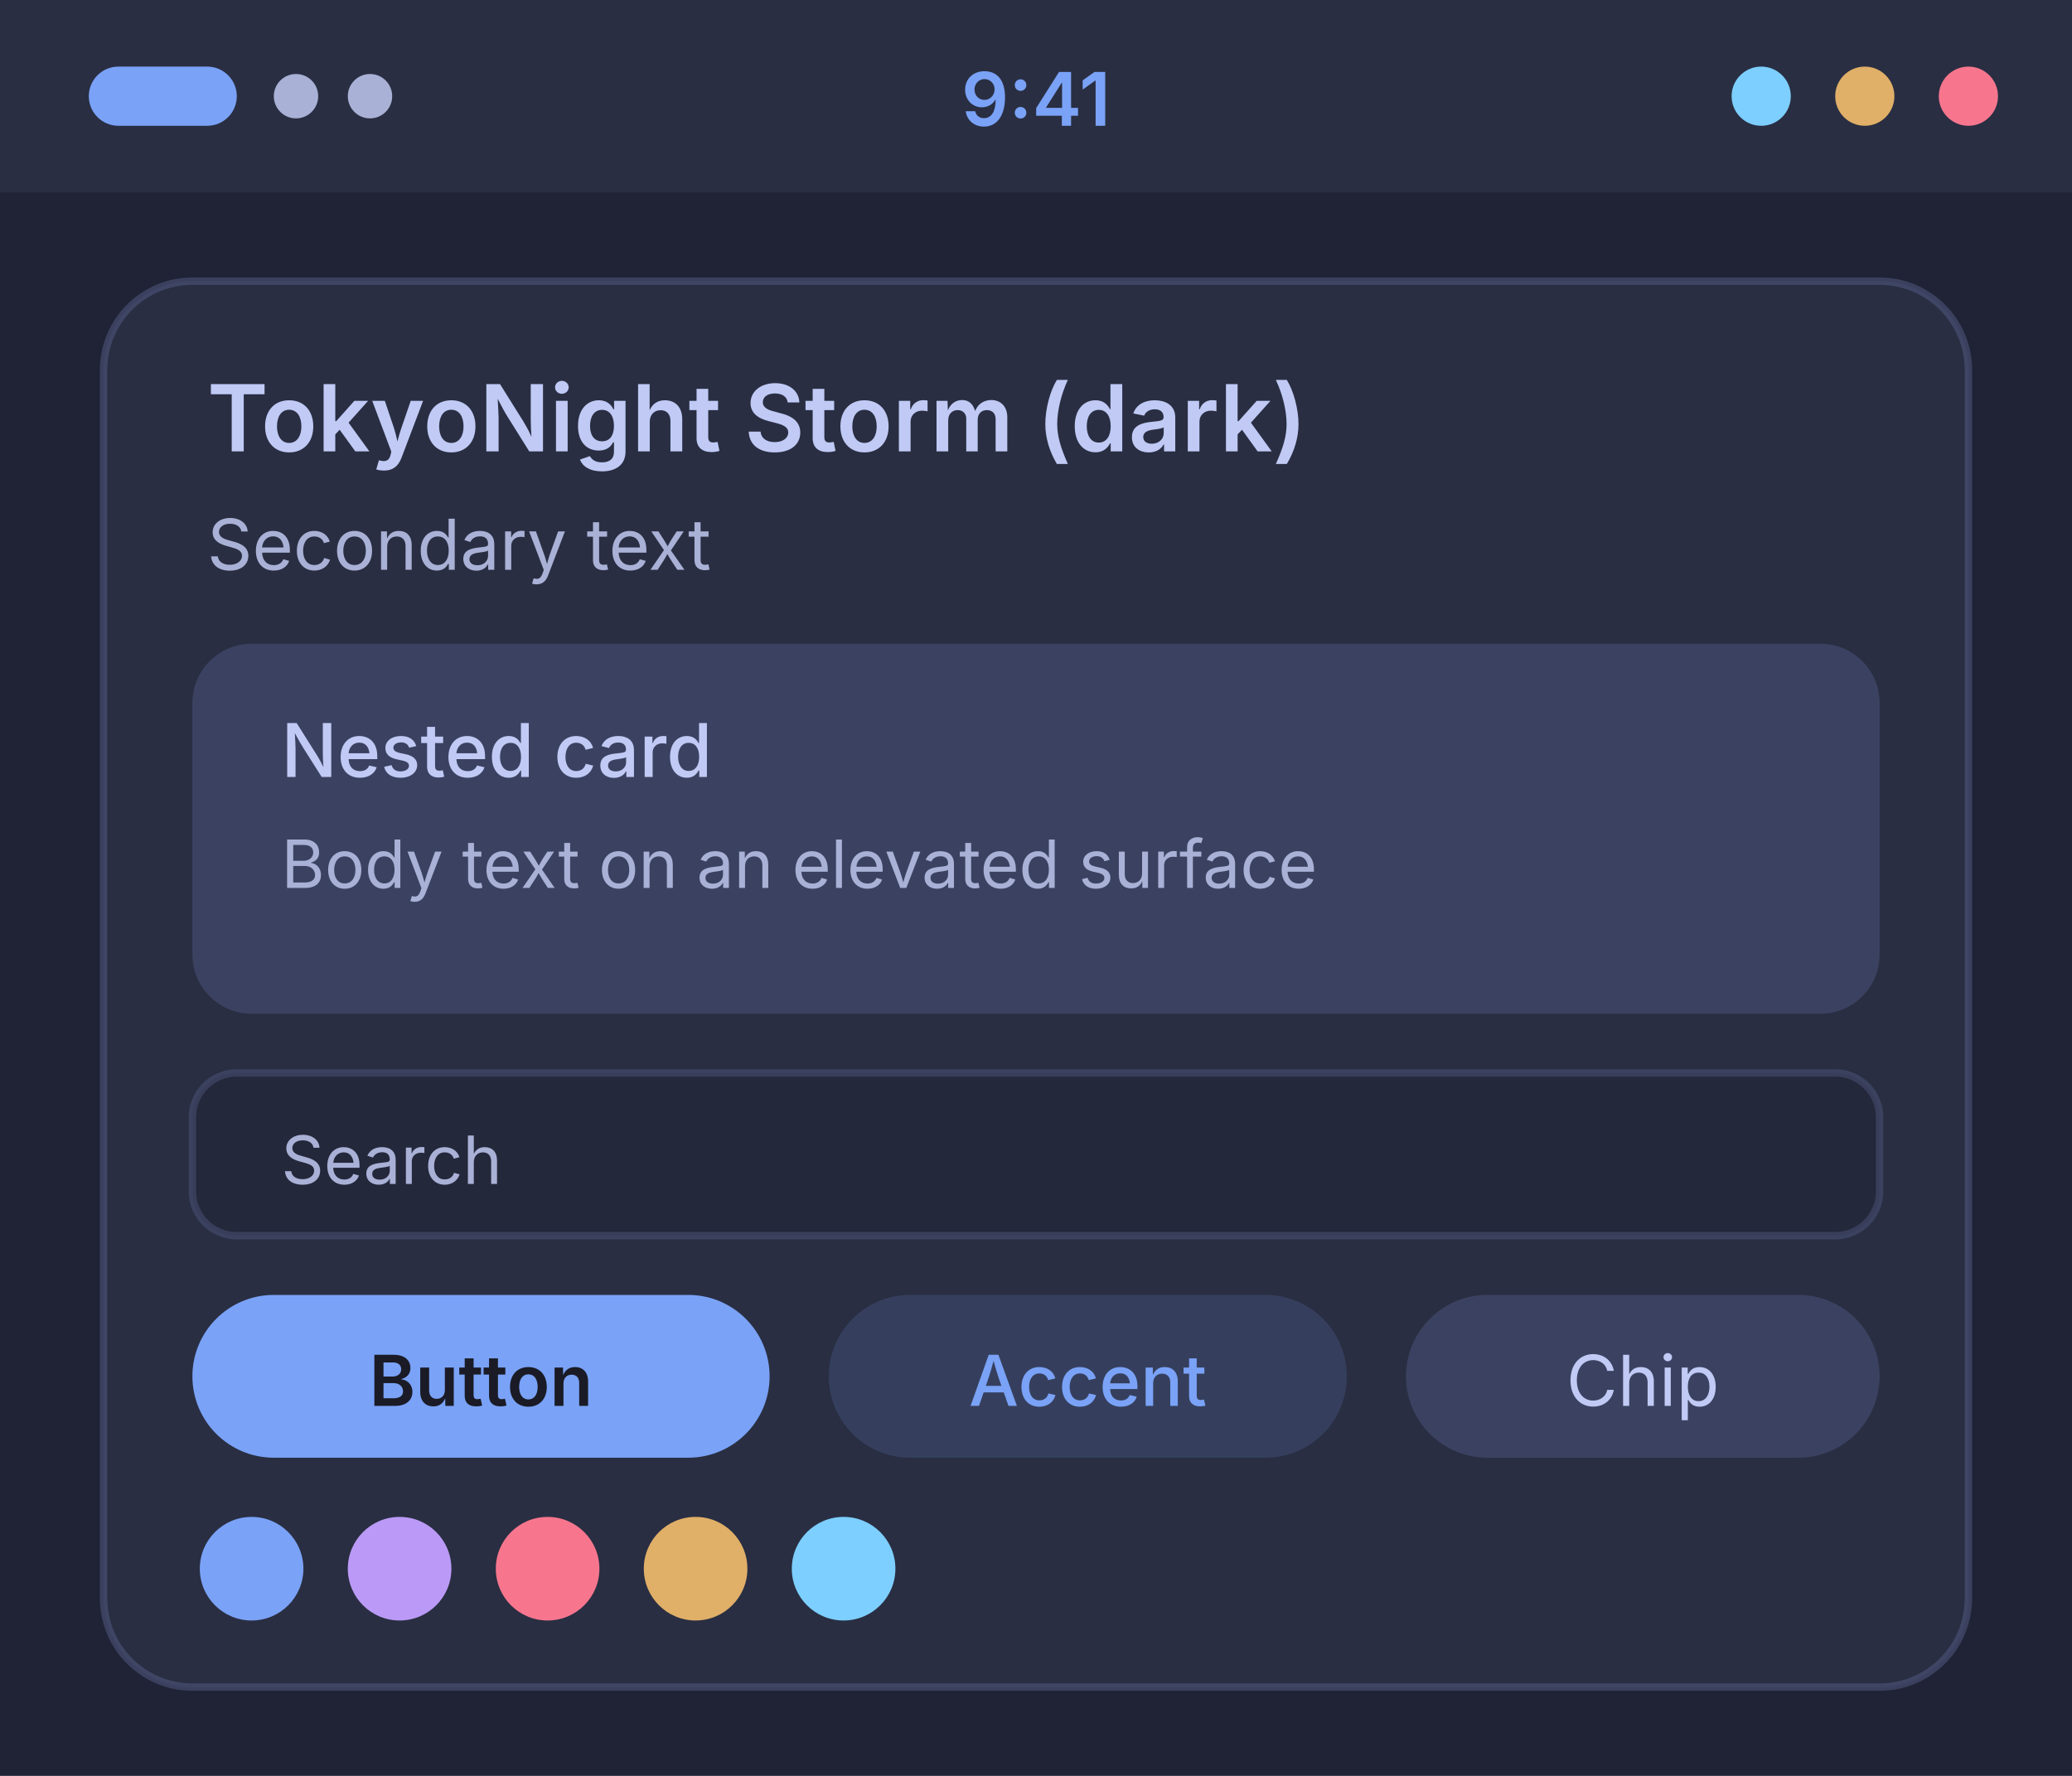
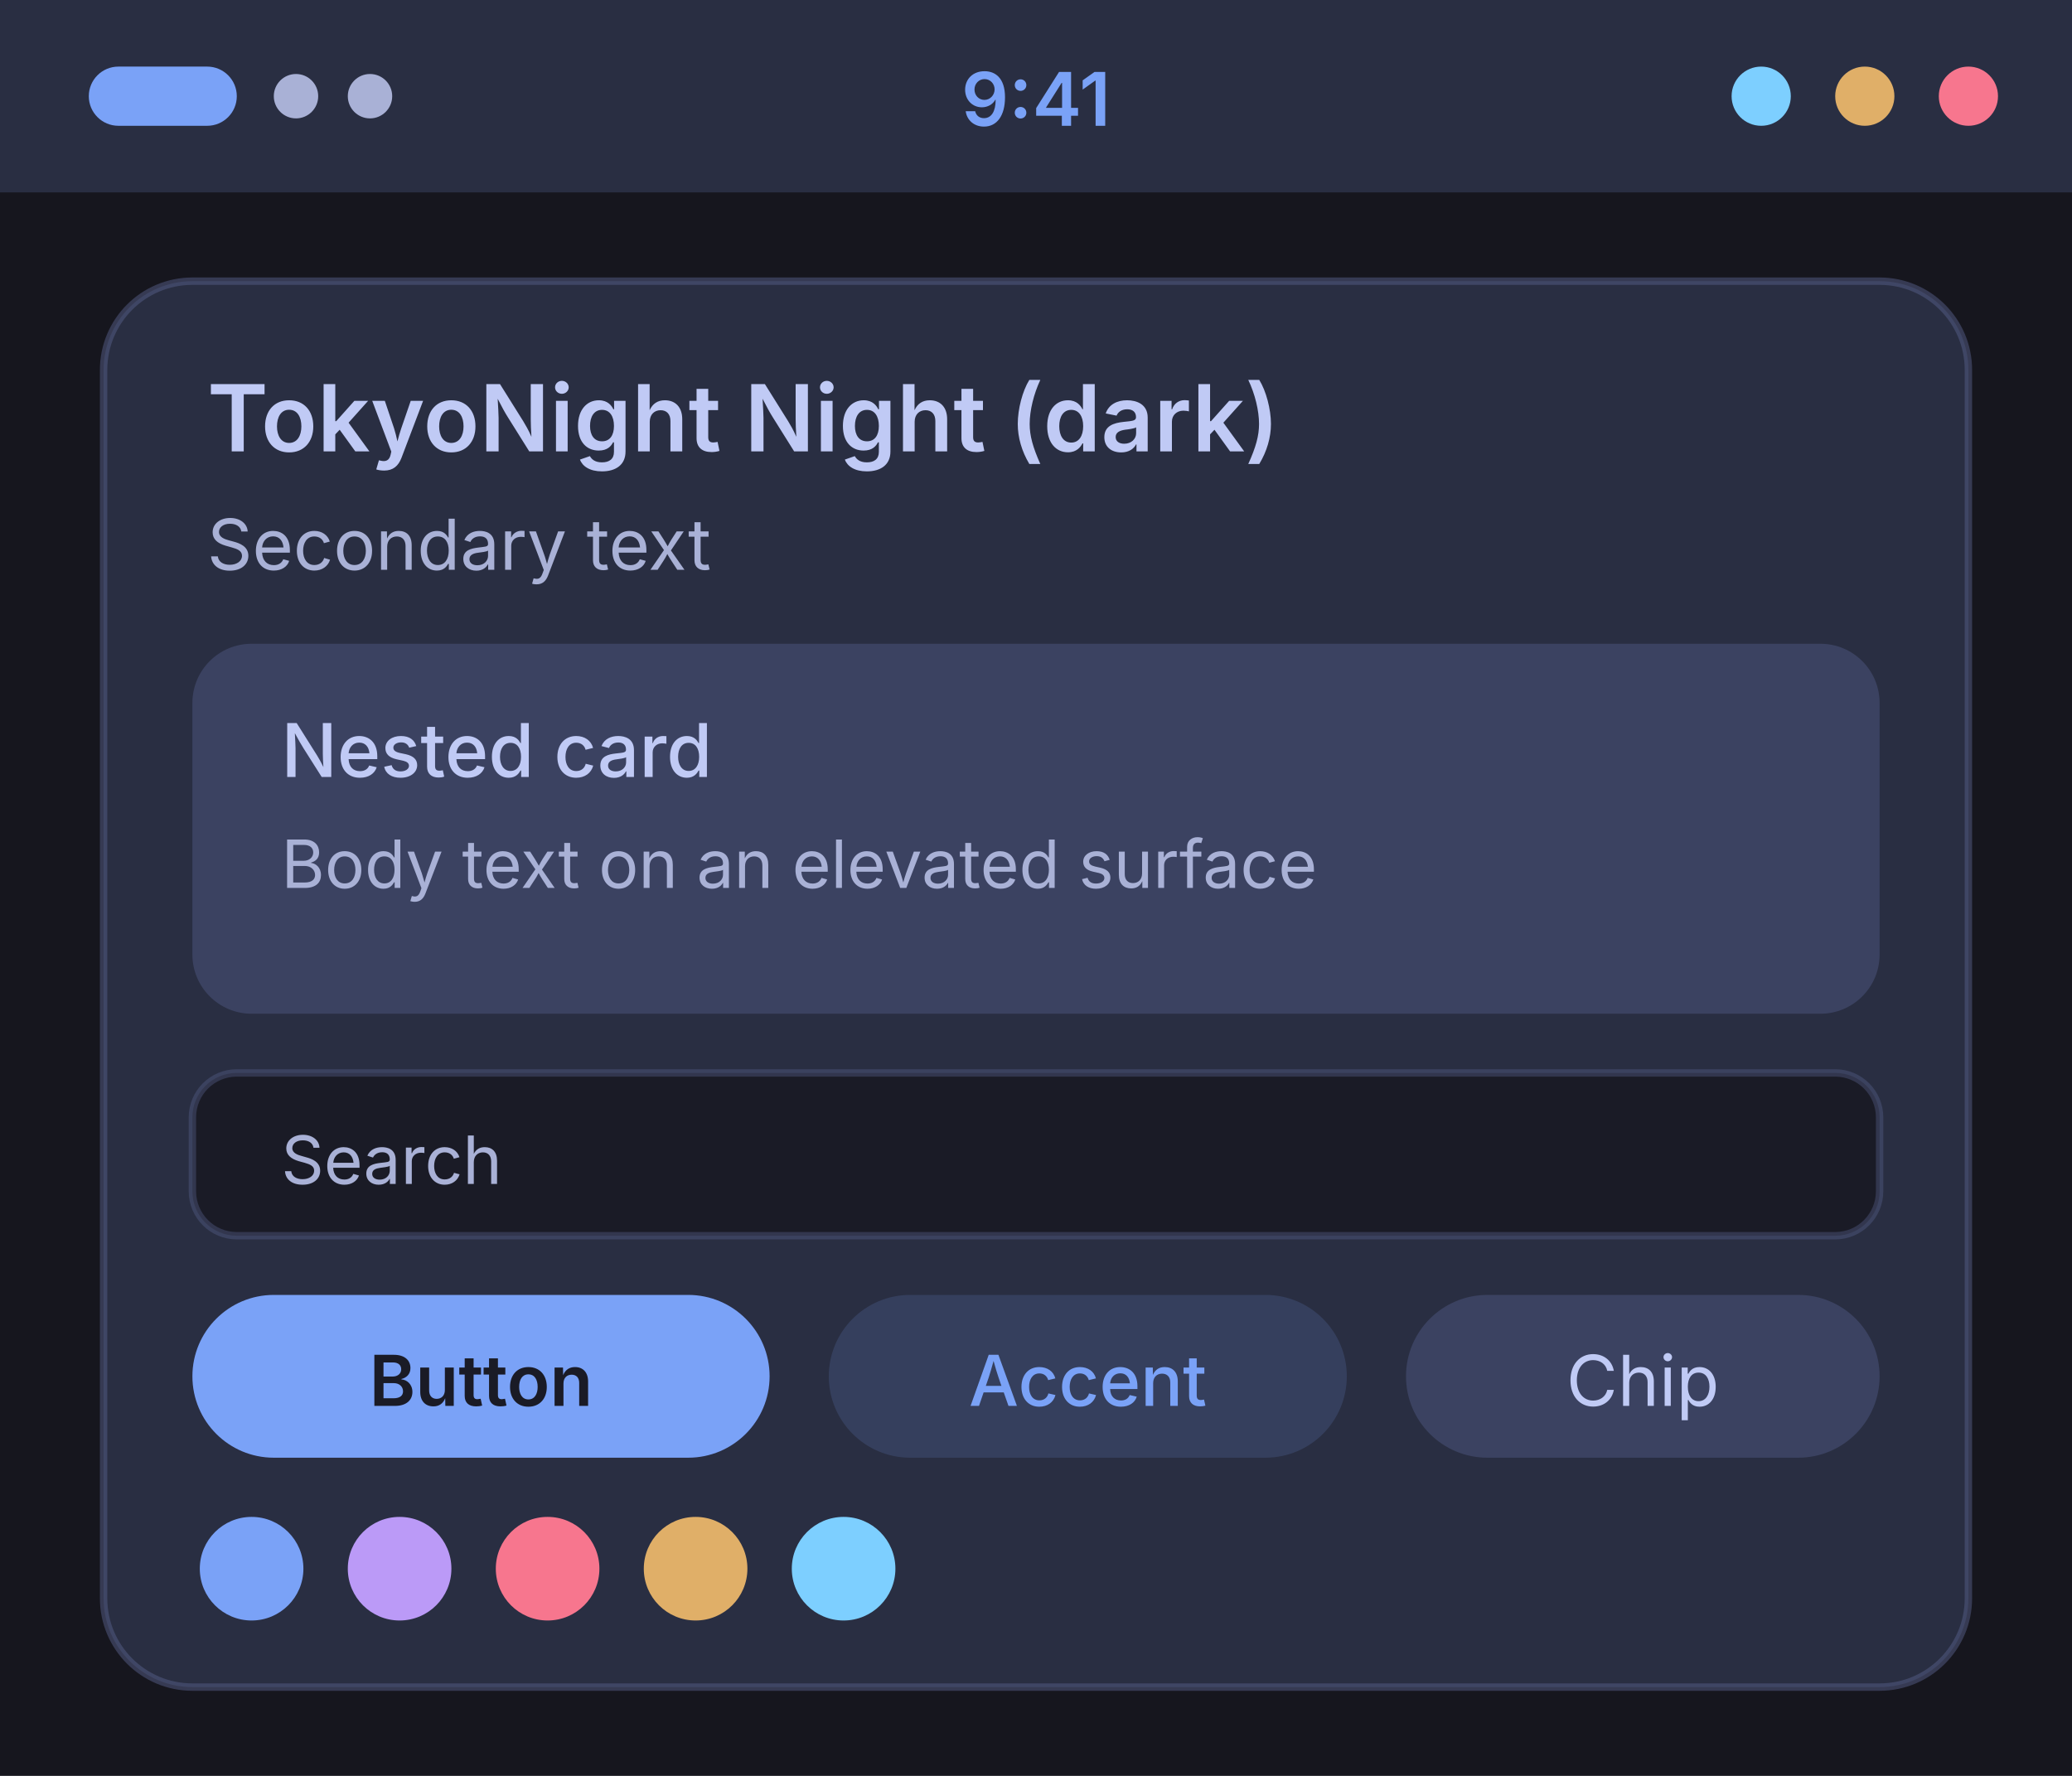
<svg xmlns="http://www.w3.org/2000/svg" width="280" height="240" viewBox="0 0 280 240">
  <g transform="translate(0, 0)">
-     <rect width="280" height="240" fill="#1f2335" />
+     <rect width="280" height="240" fill="#16161e" />
    <rect width="280" height="26" fill="#292e42" />
    <rect x="12" y="9" width="20" height="8" rx="4" fill="#7aa2f7" />
    <circle cx="40" cy="13" r="3" fill="#a9b1d6" />
    <circle cx="50" cy="13" r="3" fill="#a9b1d6" />
    <text x="140" y="17" font-family="system-ui, -apple-system, Segoe UI, sans-serif" font-size="10" font-weight="600" text-anchor="middle" fill="#7aa2f7">9:41</text>
    <circle cx="238" cy="13" r="4" fill="#7dcfff" />
    <circle cx="252" cy="13" r="4" fill="#e0af68" />
    <circle cx="266" cy="13" r="4" fill="#f7768e" />
    <rect x="14" y="38" width="252" height="190" rx="12" fill="#292e42" stroke="#565f89" stroke-opacity="0.5" />
-     <text x="28" y="61" font-family="system-ui, -apple-system, Segoe UI, sans-serif" font-size="12.5" font-weight="600" fill="#c0caf5">TokyoNight Storm (dark)</text>
+     <text x="28" y="61" font-family="system-ui, -apple-system, Segoe UI, sans-serif" font-size="12.5" font-weight="600" fill="#c0caf5">TokyoNight Night (dark)</text>
    <text x="28" y="77" font-family="system-ui, -apple-system, Segoe UI, sans-serif" font-size="9.5" fill="#a9b1d6">Secondary text</text>
    <rect x="26" y="87" width="228" height="50" rx="8" fill="#3b4261" />
    <text x="38" y="105" font-family="system-ui, -apple-system, Segoe UI, sans-serif" font-size="10" font-weight="500" fill="#c0caf5">Nested card</text>
    <text x="38" y="120" font-family="system-ui, -apple-system, Segoe UI, sans-serif" font-size="9" fill="#a9b1d6">Body text on an elevated surface</text>
-     <rect x="26" y="145" width="228" height="22" rx="6" fill="#24283b" stroke="#565f89" stroke-opacity="0.4" />
+     <rect x="26" y="145" width="228" height="22" rx="6" fill="#1a1b26" stroke="#565f89" stroke-opacity="0.4" />
    <text x="38" y="160" font-family="system-ui, -apple-system, Segoe UI, sans-serif" font-size="9" fill="#a9b1d6">Search</text>
    <rect x="26" y="175" width="78" height="22" rx="11" fill="#7aa2f7" />
    <text x="65" y="190" font-family="system-ui, -apple-system, Segoe UI, sans-serif" font-size="9.5" font-weight="600" text-anchor="middle" fill="#1a1b26">Button</text>
    <rect x="112" y="175" width="70" height="22" rx="11" fill="#7aa2f7" fill-opacity="0.15" />
    <text x="147" y="190" font-family="system-ui, -apple-system, Segoe UI, sans-serif" font-size="9.5" font-weight="500" text-anchor="middle" fill="#7aa2f7">Accent</text>
    <rect x="190" y="175" width="64" height="22" rx="11" fill="#3b4261" />
    <text x="222" y="190" font-family="system-ui, -apple-system, Segoe UI, sans-serif" font-size="9.5" text-anchor="middle" fill="#c0caf5">Chip</text>
    <circle cx="34" cy="212" r="7" fill="#7aa2f7" />
    <circle cx="54" cy="212" r="7" fill="#bb9af7" />
    <circle cx="74" cy="212" r="7" fill="#f7768e" />
    <circle cx="94" cy="212" r="7" fill="#e0af68" />
    <circle cx="114" cy="212" r="7" fill="#7dcfff" />
  </g>
</svg>
